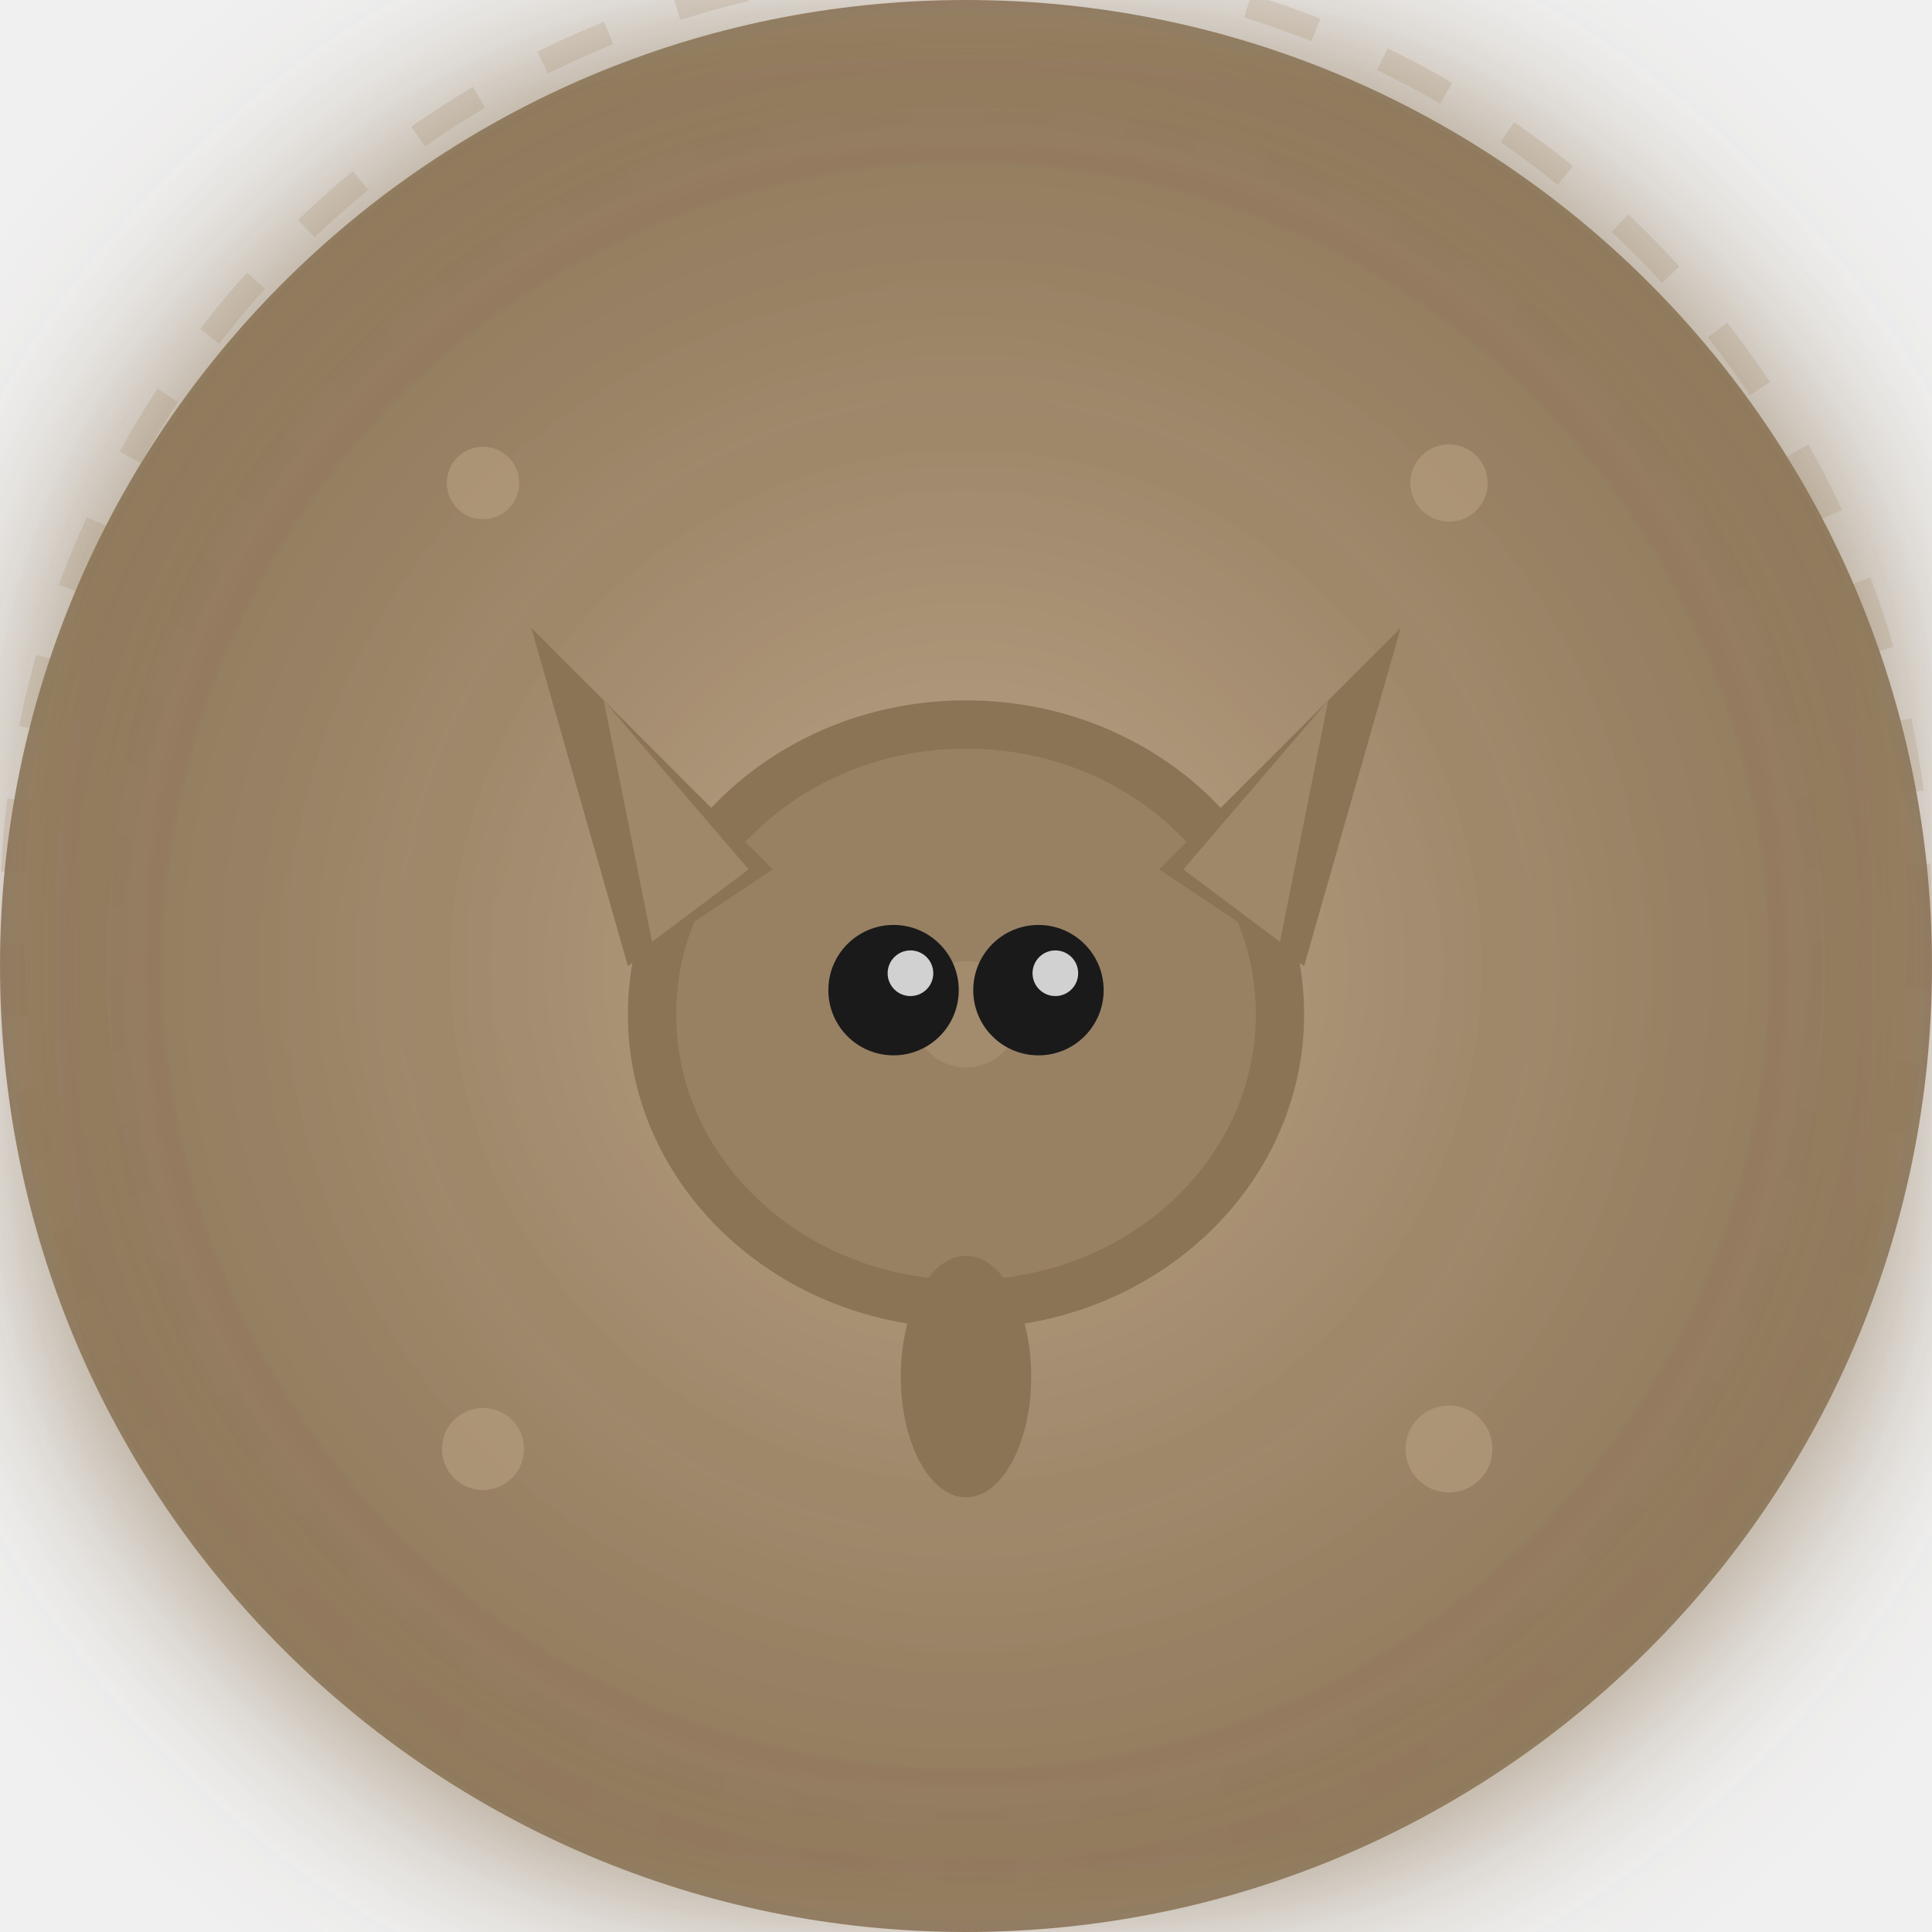
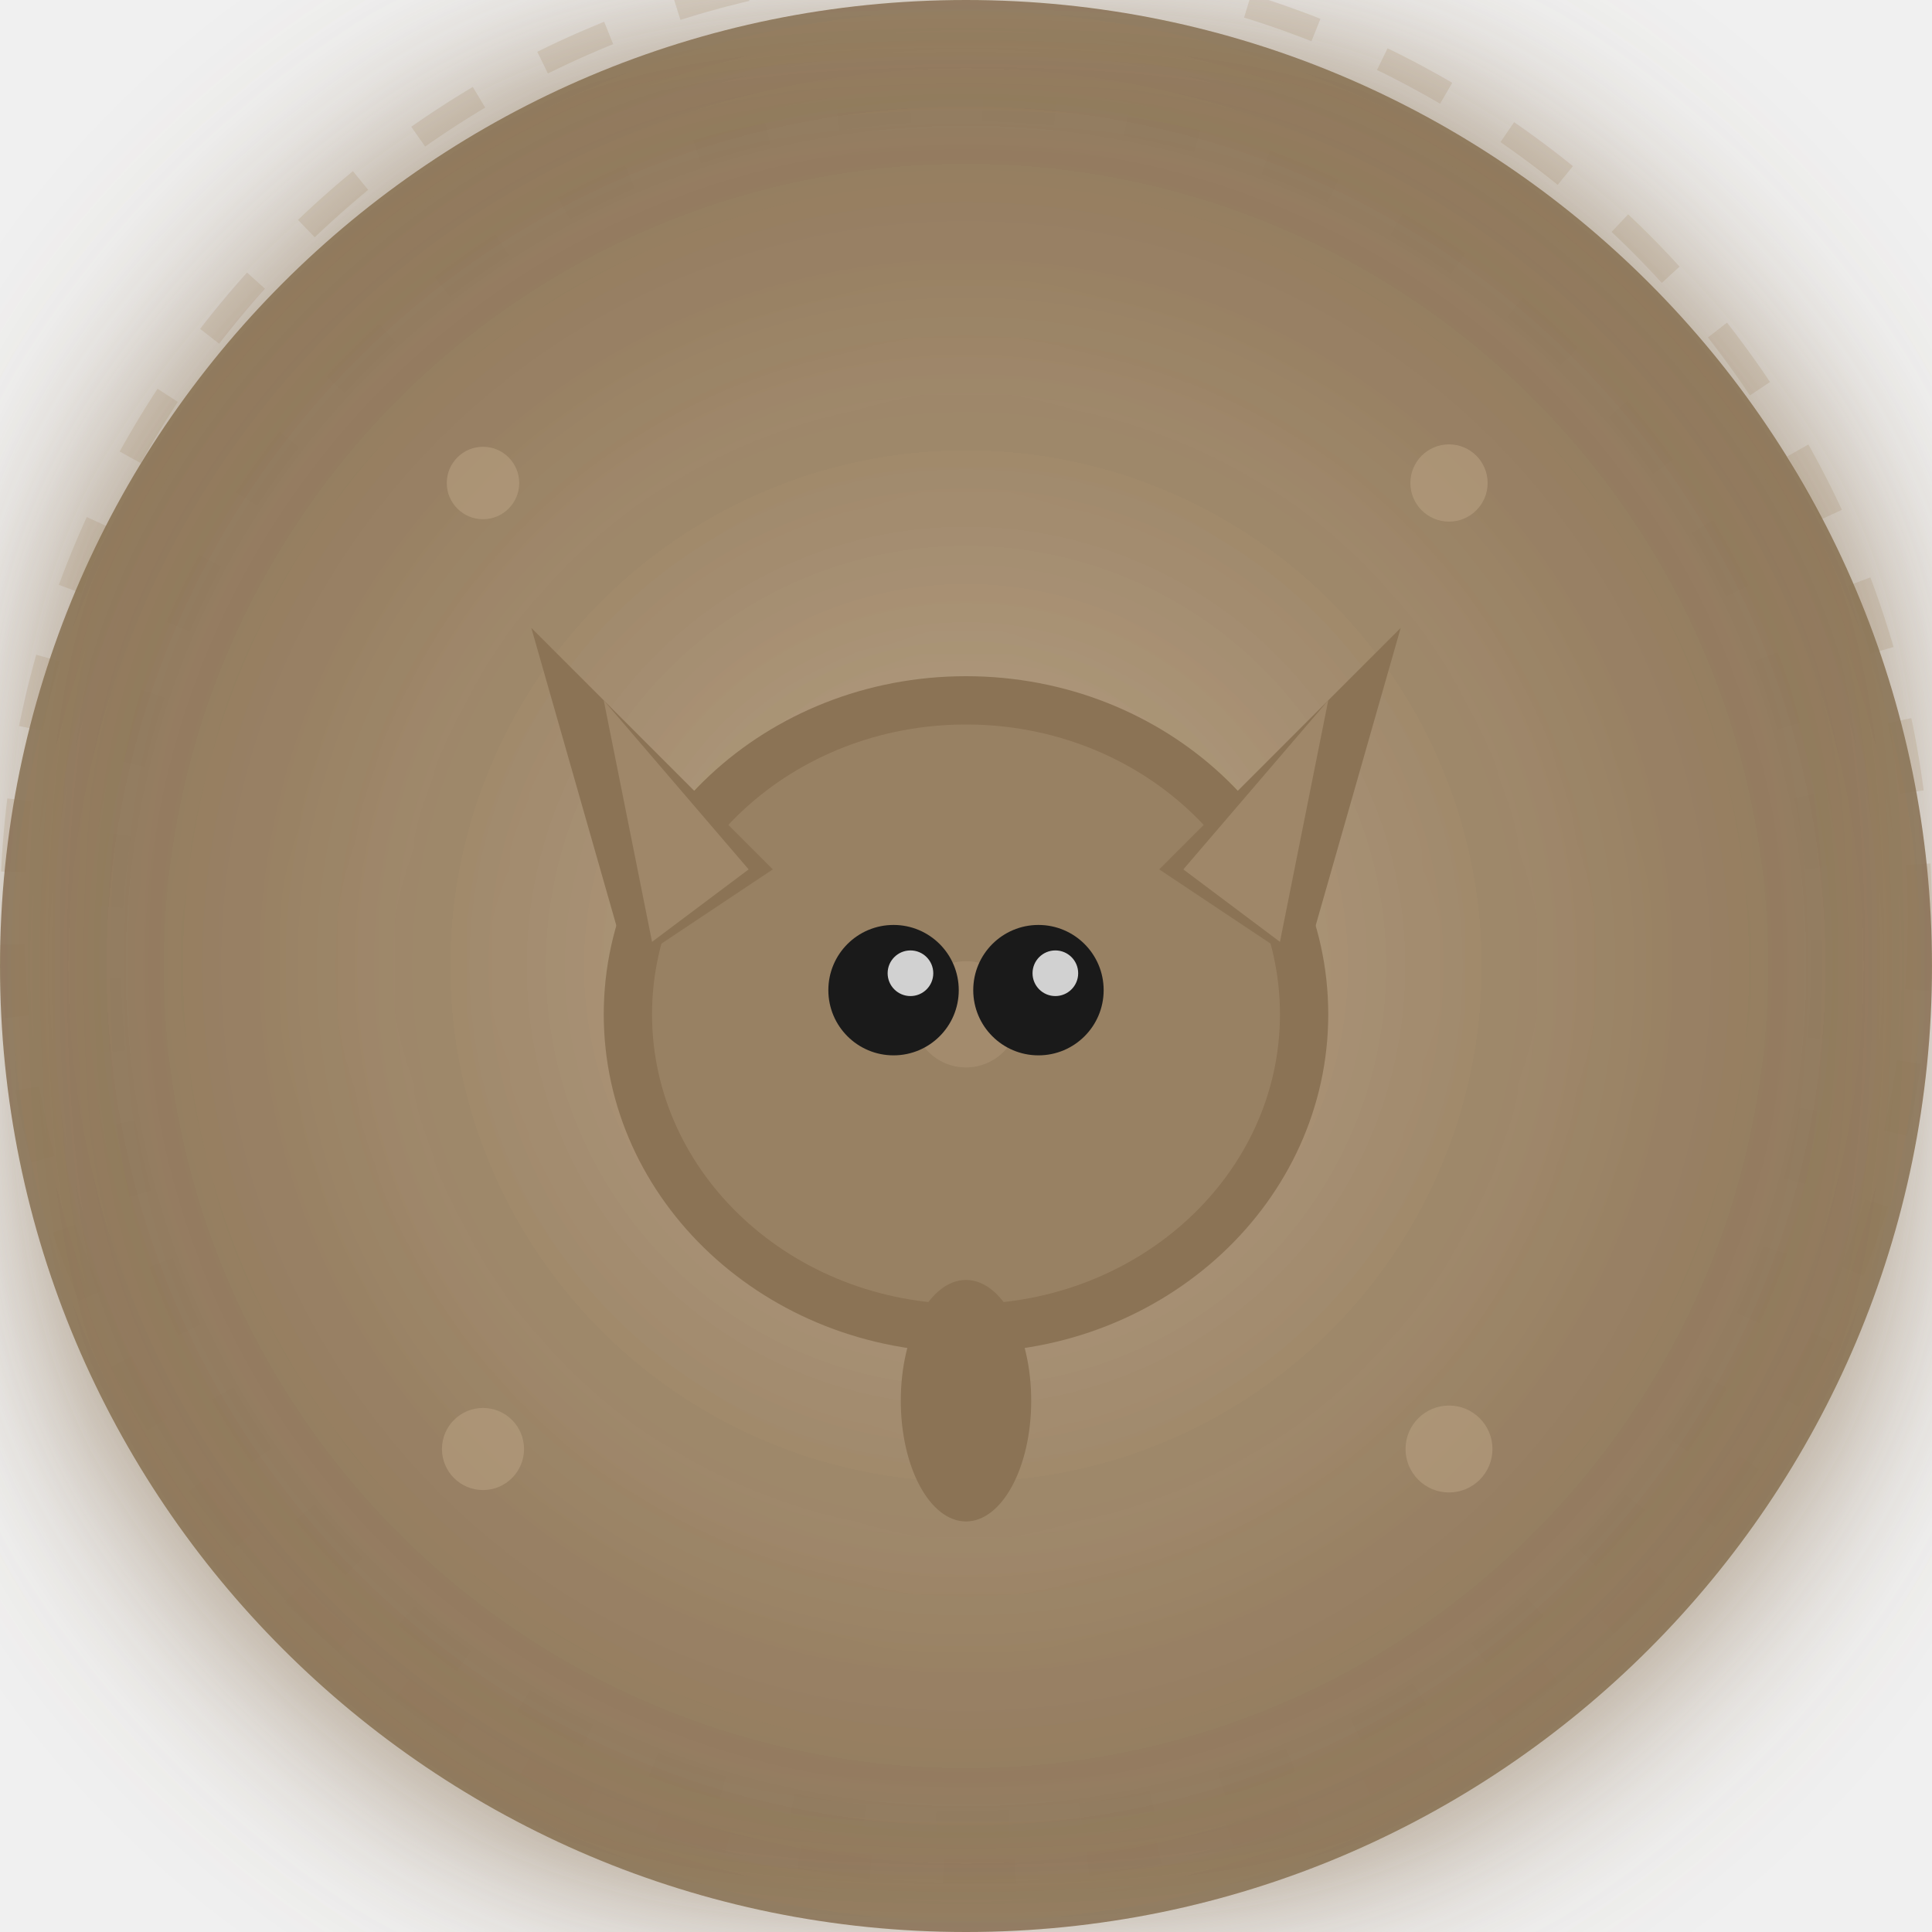
<svg xmlns="http://www.w3.org/2000/svg" viewBox="0 0 80 80">
  <defs>
    <filter id="gf0008" x="-60%" y="-60%" width="220%" height="220%">
      <feGaussianBlur stdDeviation="4" result="blur" />
      <feMerge>
        <feMergeNode in="blur" />
        <feMergeNode in="SourceGraphic" />
      </feMerge>
    </filter>
    <radialGradient id="bgg0008" cx="50%" cy="50%" r="50%">
      <stop offset="0%" stop-color="#B39B7D" stop-opacity="0.7" />
      <stop offset="100%" stop-color="#8B7355" stop-opacity="0.9" />
    </radialGradient>
  </defs>
  <circle cx="40" cy="40" r="35.5" fill="none" stroke="#B39B7D80" stroke-width="1" stroke-dasharray="3,3" opacity="0.5" />
  <circle cx="40" cy="38" r="39.5" fill="none" stroke="#B39B7D80" stroke-width="1" stroke-dasharray="3,3" opacity="0.5" />
  <circle cx="40" cy="40" r="40" fill="url(#bgg0008)" filter="url(#gf0008)" />
-   <ellipse cx="40" cy="42" rx="14" ry="13" fill="#8B7355" />
-   <ellipse cx="40" cy="42" rx="12" ry="11" fill="#B39B7D" opacity="0.35" />
+   <ellipse cx="40" cy="42" rx="15" ry="14" fill="#8B7355" />
+   <ellipse cx="40" cy="42" rx="13" ry="12" fill="#B39B7D" opacity="0.35" />
  <polygon points="26,40 22,26 32,36" fill="#8B7355" />
  <polygon points="54,40 58,26 48,36" fill="#8B7355" />
  <polygon points="27,39 25,29 31,36" fill="#B39B7D" opacity="0.5" />
  <polygon points="53,39 55,29 49,36" fill="#B39B7D" opacity="0.5" />
-   <ellipse cx="40" cy="57" rx="2.7" ry="5" fill="#8B7355" />
+   <ellipse cx="40" cy="58" rx="2.7" ry="5" fill="#8B7355" />
  <circle cx="40" cy="42" r="2.2" fill="#B39B7D" opacity="0.4" />
  <circle cx="37" cy="41" r="2.7" fill="#1A1A1A" />
  <circle cx="37.7" cy="40.3" r="0.945" fill="white" opacity="0.8" />
  <circle cx="43" cy="41" r="2.7" fill="#1A1A1A" />
  <circle cx="43.7" cy="40.3" r="0.945" fill="white" opacity="0.8" />
  <circle cx="20" cy="20" r="1.5" fill="#B39B7DC0" opacity="0.9" />
  <circle cx="60" cy="20" r="1.6" fill="#B39B7DC0" opacity="0.9" />
  <circle cx="20" cy="60" r="1.7" fill="#B39B7DC0" opacity="0.9" />
  <circle cx="60" cy="60" r="1.8" fill="#B39B7DC0" opacity="0.9" />
</svg>
